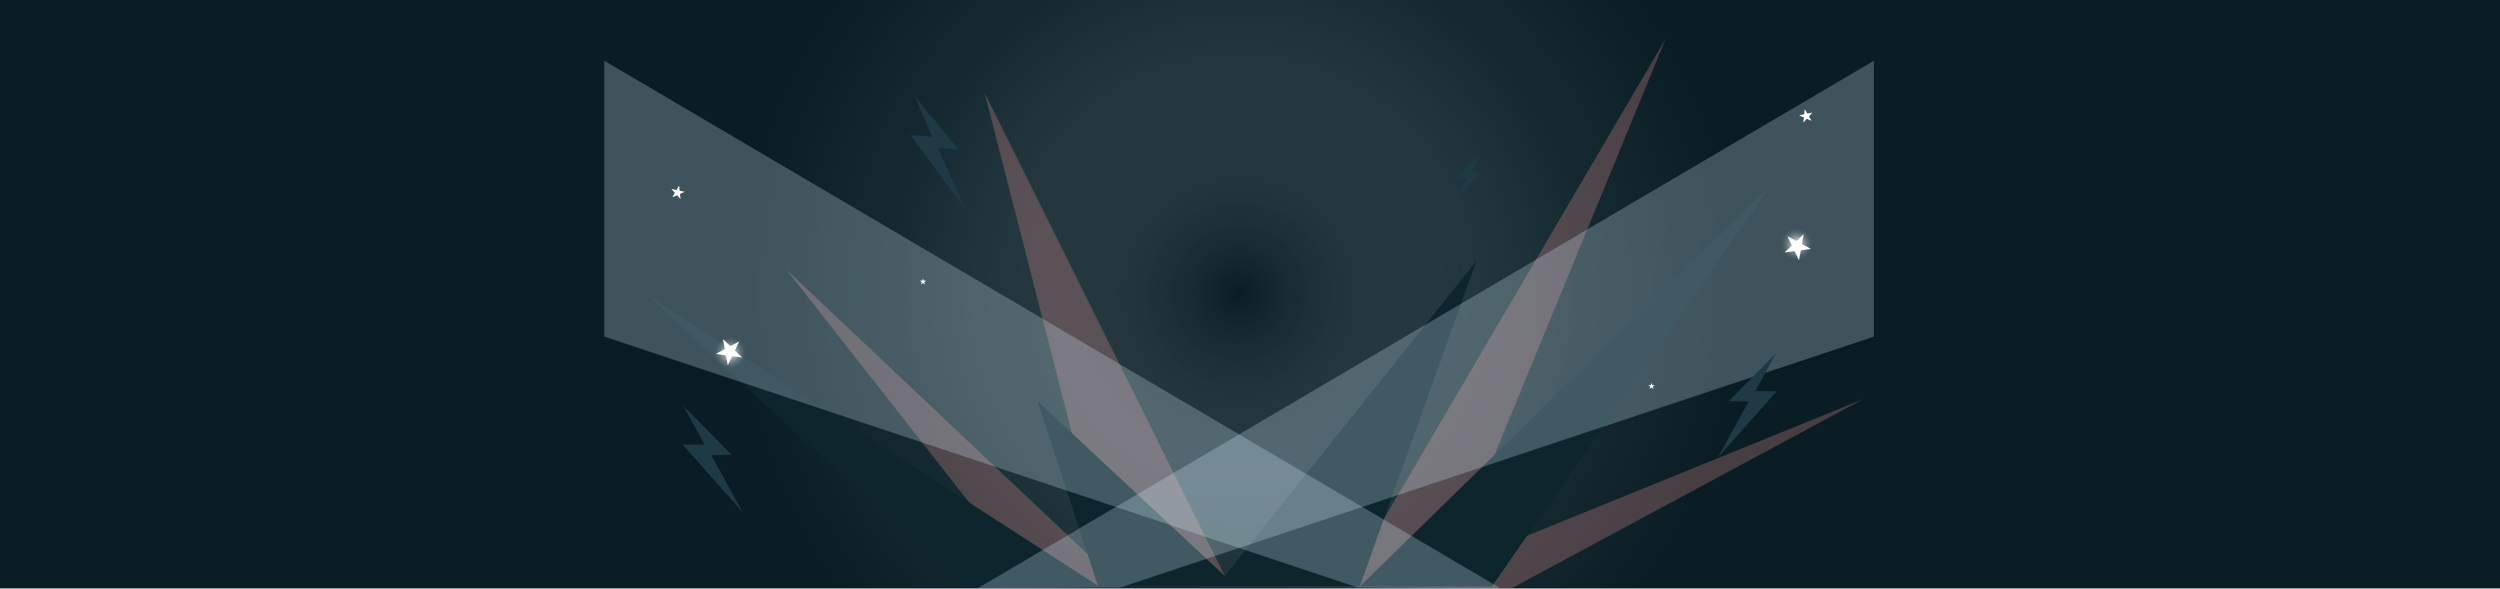
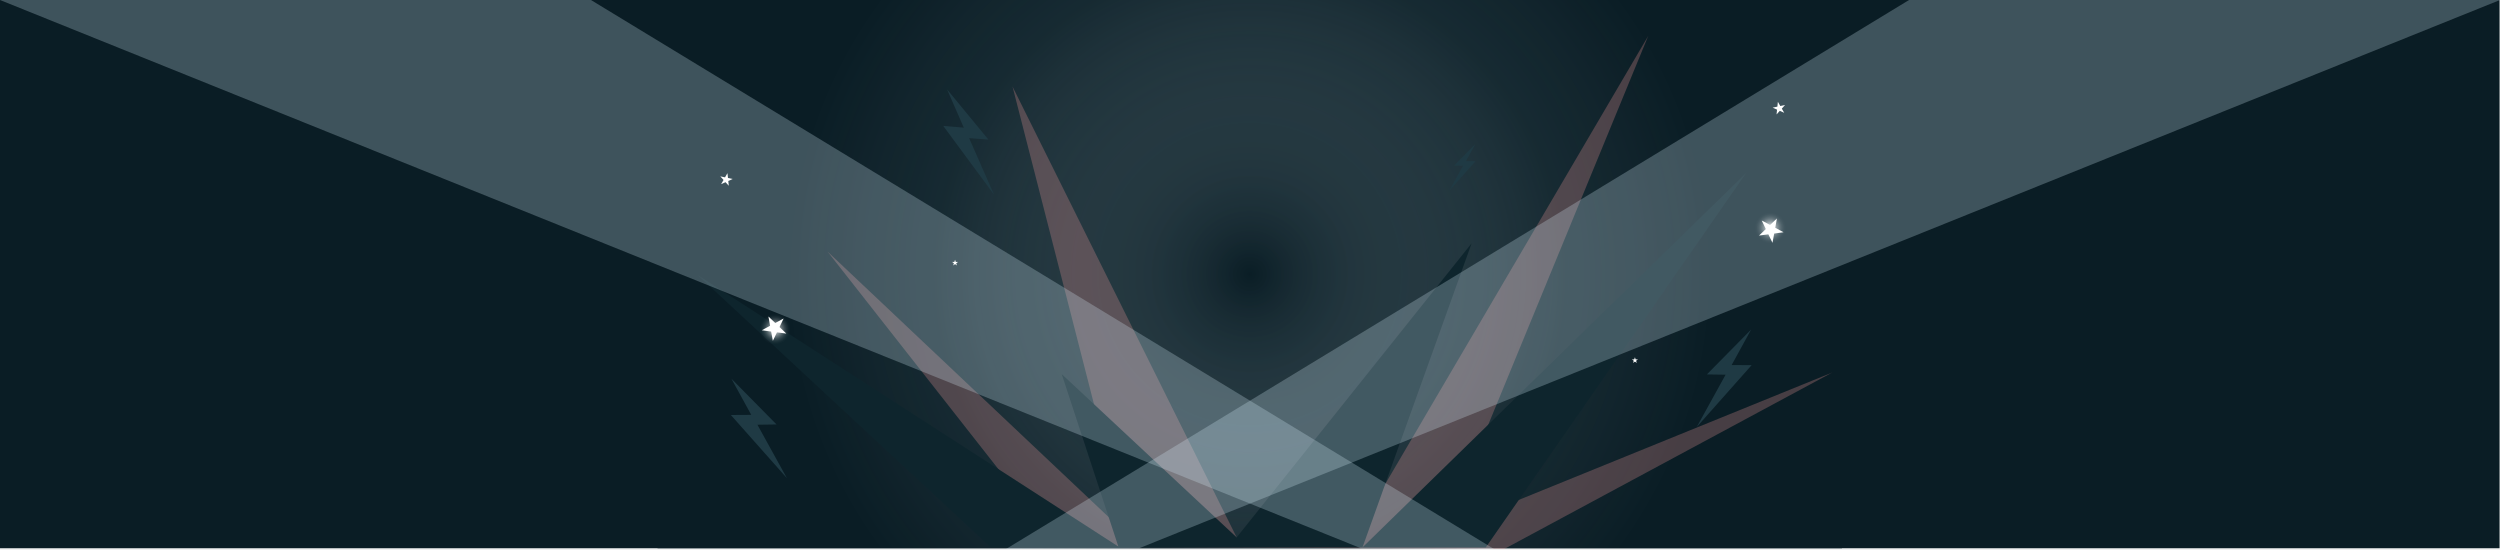
- <svg xmlns="http://www.w3.org/2000/svg" xmlns:xlink="http://www.w3.org/1999/xlink" id="Layer_1" data-name="Layer 1" width="2800" height="659" viewBox="0 0 2800 659">
+ <svg xmlns="http://www.w3.org/2000/svg" xmlns:xlink="http://www.w3.org/1999/xlink" id="Site_Design" data-name="Site Design" width="3000.55" height="659" viewBox="0 0 3000.55 659">
  <defs>
    <style>.cls-1{fill:#0a1d25;}.cls-2{opacity:0.5;fill:url(#radial-gradient);}.cls-3{fill:#ffa3a1;}.cls-3,.cls-5{fill-opacity:0.25;}.cls-4{fill:#0e252d;}.cls-5{fill:#dcf5ff;}.cls-6{fill:#1f3a44;}.cls-7{fill:#fff;}.cls-8{fill:url(#radial-gradient-2);}.cls-9{fill:url(#radial-gradient-3);}</style>
-     <radialGradient id="radial-gradient" cx="1387.49" cy="329" r="553.84" gradientUnits="userSpaceOnUse">
+     <radialGradient id="radial-gradient" cx="1500" cy="329" r="553.84" gradientUnits="userSpaceOnUse">
      <stop offset="0" stop-color="#0a1d25" />
      <stop offset="0.31" stop-color="#6d828b" stop-opacity="0.53" />
      <stop offset="0.68" stop-color="#bfd8e1" stop-opacity="0.14" />
      <stop offset="1" stop-color="#dcf5ff" stop-opacity="0" />
    </radialGradient>
-     <radialGradient id="radial-gradient-2" cx="2012.27" cy="273.5" r="18.5" gradientUnits="userSpaceOnUse">
+     <radialGradient id="radial-gradient-2" cx="2124.78" cy="273.5" r="18.5" gradientUnits="userSpaceOnUse">
      <stop offset="0" stop-color="#fff" />
      <stop offset="0.04" stop-color="#fff" stop-opacity="0.93" />
      <stop offset="0.2" stop-color="#fff" stop-opacity="0.69" />
      <stop offset="0.35" stop-color="#fff" stop-opacity="0.48" />
      <stop offset="0.5" stop-color="#fff" stop-opacity="0.31" />
      <stop offset="0.64" stop-color="#fff" stop-opacity="0.17" />
      <stop offset="0.77" stop-color="#fff" stop-opacity="0.08" />
      <stop offset="0.9" stop-color="#fff" stop-opacity="0.02" />
      <stop offset="1" stop-color="#fff" stop-opacity="0" />
    </radialGradient>
-     <radialGradient id="radial-gradient-3" cx="817.69" cy="395.1" r="18.5" xlink:href="#radial-gradient-2" />
+     <radialGradient id="radial-gradient-3" cx="930.2" cy="395.1" r="18.5" xlink:href="#radial-gradient-2" />
  </defs>
-   <rect class="cls-1" width="2800" height="659" />
-   <g id="_Rectangle_" data-name="&lt;Rectangle&gt;">
-     <rect class="cls-1" x="676.68" width="1421.61" height="658" />
-     <rect class="cls-2" x="676.68" width="1421.61" height="658" />
+   <g id="Header">
+     <g id="BG">
+       <rect id="_Rectangle_" data-name="&lt;Rectangle&gt;" class="cls-1" width="3000" height="658" />
+       <g id="_Rectangle_2" data-name="&lt;Rectangle&gt;">
+         <rect class="cls-1" x="789.19" width="1421.61" height="658" />
+         <rect class="cls-2" x="789.19" width="1421.61" height="658" />
+       </g>
+       <polygon class="cls-3" points="993.27 302 1271.28 656 1805.28 659 2199.28 447 1734.28 636 1978.28 43 1630.28 636 1484.28 645 1215.28 104 1353.28 642 993.27 302" />
+       <polygon class="cls-4" points="837.27 330 1342.28 656 1274.28 449 1484.28 645 1766.28 292 1635.28 657 2096.28 207 1783.28 657 1189.28 657 837.27 330" />
+       <polygon class="cls-5" points="1633.28 658 1793.28 659 709.27 0 0 0 1633.28 658" />
+       <polygon class="cls-5" points="1367.28 658 1207.28 659 2291.28 0 3000.55 0 1367.28 658" />
+       <polygon class="cls-6" points="2101.73 395.53 2048.64 449.38 2071.11 449.71 2036.44 512.54 2102.34 438.27 2078.36 438.13 2101.73 395.53" />
+       <polygon class="cls-6" points="1136.69 107.28 1186.29 167.52 1163.17 165.79 1193.01 233.55 1132.13 151.15 1156.78 153.21 1136.69 107.28" />
+       <polygon class="cls-6" points="877.82 454.49 931.98 509.43 909.06 509.76 944.43 573.86 877.2 498.09 901.66 497.94 877.82 454.49" />
+       <polygon class="cls-6" points="1770.67 172.94 1745.19 198.78 1755.97 198.94 1739.34 229.08 1770.96 193.45 1759.46 193.38 1770.67 172.94" />
+       <polygon class="cls-7" points="2132.68 262.22 2130.68 273.37 2140.64 278.76 2129.42 280.31 2127.36 291.45 2122.43 281.25 2111.2 282.74 2119.37 274.89 2114.49 264.67 2124.47 270.02 2132.68 262.22" />
+       <polygon class="cls-7" points="2133.85 122.21 2136.76 127.23 2142.44 126.04 2138.57 130.36 2141.45 135.39 2136.15 133.04 2132.26 137.34 2132.85 131.57 2127.56 129.2 2133.23 127.98 2133.85 122.21" />
+       <polygon class="cls-7" points="1962.28 428.75 1963.13 431.37 1965.88 431.37 1963.66 432.99 1964.5 435.61 1962.28 434 1960.05 435.61 1960.89 432.99 1958.67 431.37 1961.42 431.37 1962.28 428.75" />
+       <polygon class="cls-7" points="922.27 379.85 924.27 391 914.32 396.4 925.54 397.94 927.6 409.08 932.53 398.88 943.76 400.37 935.59 392.53 940.47 382.3 930.49 387.65 922.27 379.85" />
+       <polygon class="cls-7" points="873.11 207.84 870.19 212.86 864.52 211.67 868.39 215.99 865.5 221.02 870.81 218.67 874.7 222.97 874.11 217.2 879.4 214.83 873.73 213.61 873.11 207.84" />
+       <polygon class="cls-7" points="1146.28 311.75 1145.42 314.37 1142.67 314.37 1144.89 315.99 1144.05 318.61 1146.28 317 1148.5 318.61 1147.66 315.99 1149.88 314.37 1147.13 314.37 1146.28 311.75" />
+       <circle class="cls-8" cx="2124.78" cy="273.5" r="18.5" />
+       <circle class="cls-9" cx="930.2" cy="395.1" r="18.5" />
+     </g>
  </g>
-   <polygon class="cls-3" points="880.77 302 1158.77 656 1692.77 659 2086.77 447 1621.77 636 1865.77 43 1517.77 636 1371.77 645 1102.77 104 1240.77 642 880.77 302" />
-   <polygon class="cls-4" points="724.77 330 1229.77 656 1161.77 449 1371.77 645 1653.77 292 1522.77 657 1983.77 207 1670.77 657 1076.77 657 724.77 330" />
-   <polygon class="cls-5" points="676.77 377 1520.77 658 1680.77 659 676.77 68 676.77 377" />
-   <polygon class="cls-5" points="2098.77 377 1254.77 658 1094.77 659 2098.77 68 2098.77 377" />
-   <polygon class="cls-6" points="1989.22 395.53 1936.13 449.38 1958.6 449.71 1923.93 512.54 1989.83 438.27 1965.85 438.13 1989.22 395.53" />
-   <polygon class="cls-6" points="1024.18 107.28 1073.78 167.52 1050.66 165.79 1080.5 233.55 1019.62 151.15 1044.27 153.21 1024.18 107.28" />
-   <polygon class="cls-6" points="765.31 454.49 819.47 509.43 796.55 509.76 831.92 573.86 764.69 498.09 789.15 497.94 765.31 454.49" />
-   <polygon class="cls-6" points="1658.16 172.94 1632.68 198.78 1643.46 198.94 1626.83 229.08 1658.45 193.45 1646.95 193.38 1658.16 172.94" />
-   <polygon class="cls-7" points="2020.17 262.22 2018.17 273.37 2028.13 278.76 2016.91 280.31 2014.85 291.45 2009.92 281.25 1998.69 282.74 2006.86 274.89 2001.98 264.67 2011.96 270.02 2020.17 262.22" />
-   <polygon class="cls-7" points="2021.34 122.21 2024.25 127.23 2029.93 126.04 2026.06 130.36 2028.94 135.39 2023.64 133.04 2019.75 137.34 2020.34 131.57 2015.05 129.2 2020.72 127.98 2021.34 122.21" />
-   <polygon class="cls-7" points="1849.77 428.75 1850.62 431.37 1853.37 431.37 1851.15 432.99 1851.99 435.61 1849.77 434 1847.54 435.61 1848.38 432.99 1846.16 431.37 1848.91 431.37 1849.77 428.75" />
-   <polygon class="cls-7" points="809.76 379.85 811.77 391 801.8 396.4 813.03 397.94 815.09 409.08 820.02 398.88 831.25 400.37 823.08 392.53 827.96 382.3 817.98 387.65 809.76 379.85" />
-   <polygon class="cls-7" points="760.6 207.84 757.68 212.86 752.01 211.67 755.88 215.99 752.99 221.02 758.3 218.67 762.19 222.97 761.6 217.2 766.89 214.83 761.22 213.61 760.6 207.84" />
-   <polygon class="cls-7" points="1033.77 311.75 1032.91 314.37 1030.16 314.37 1032.38 315.99 1031.54 318.61 1033.77 317 1035.99 318.61 1035.15 315.99 1037.37 314.37 1034.62 314.37 1033.77 311.75" />
-   <circle class="cls-8" cx="2012.27" cy="273.5" r="18.5" />
-   <circle class="cls-9" cx="817.69" cy="395.1" r="18.5" />
</svg>
